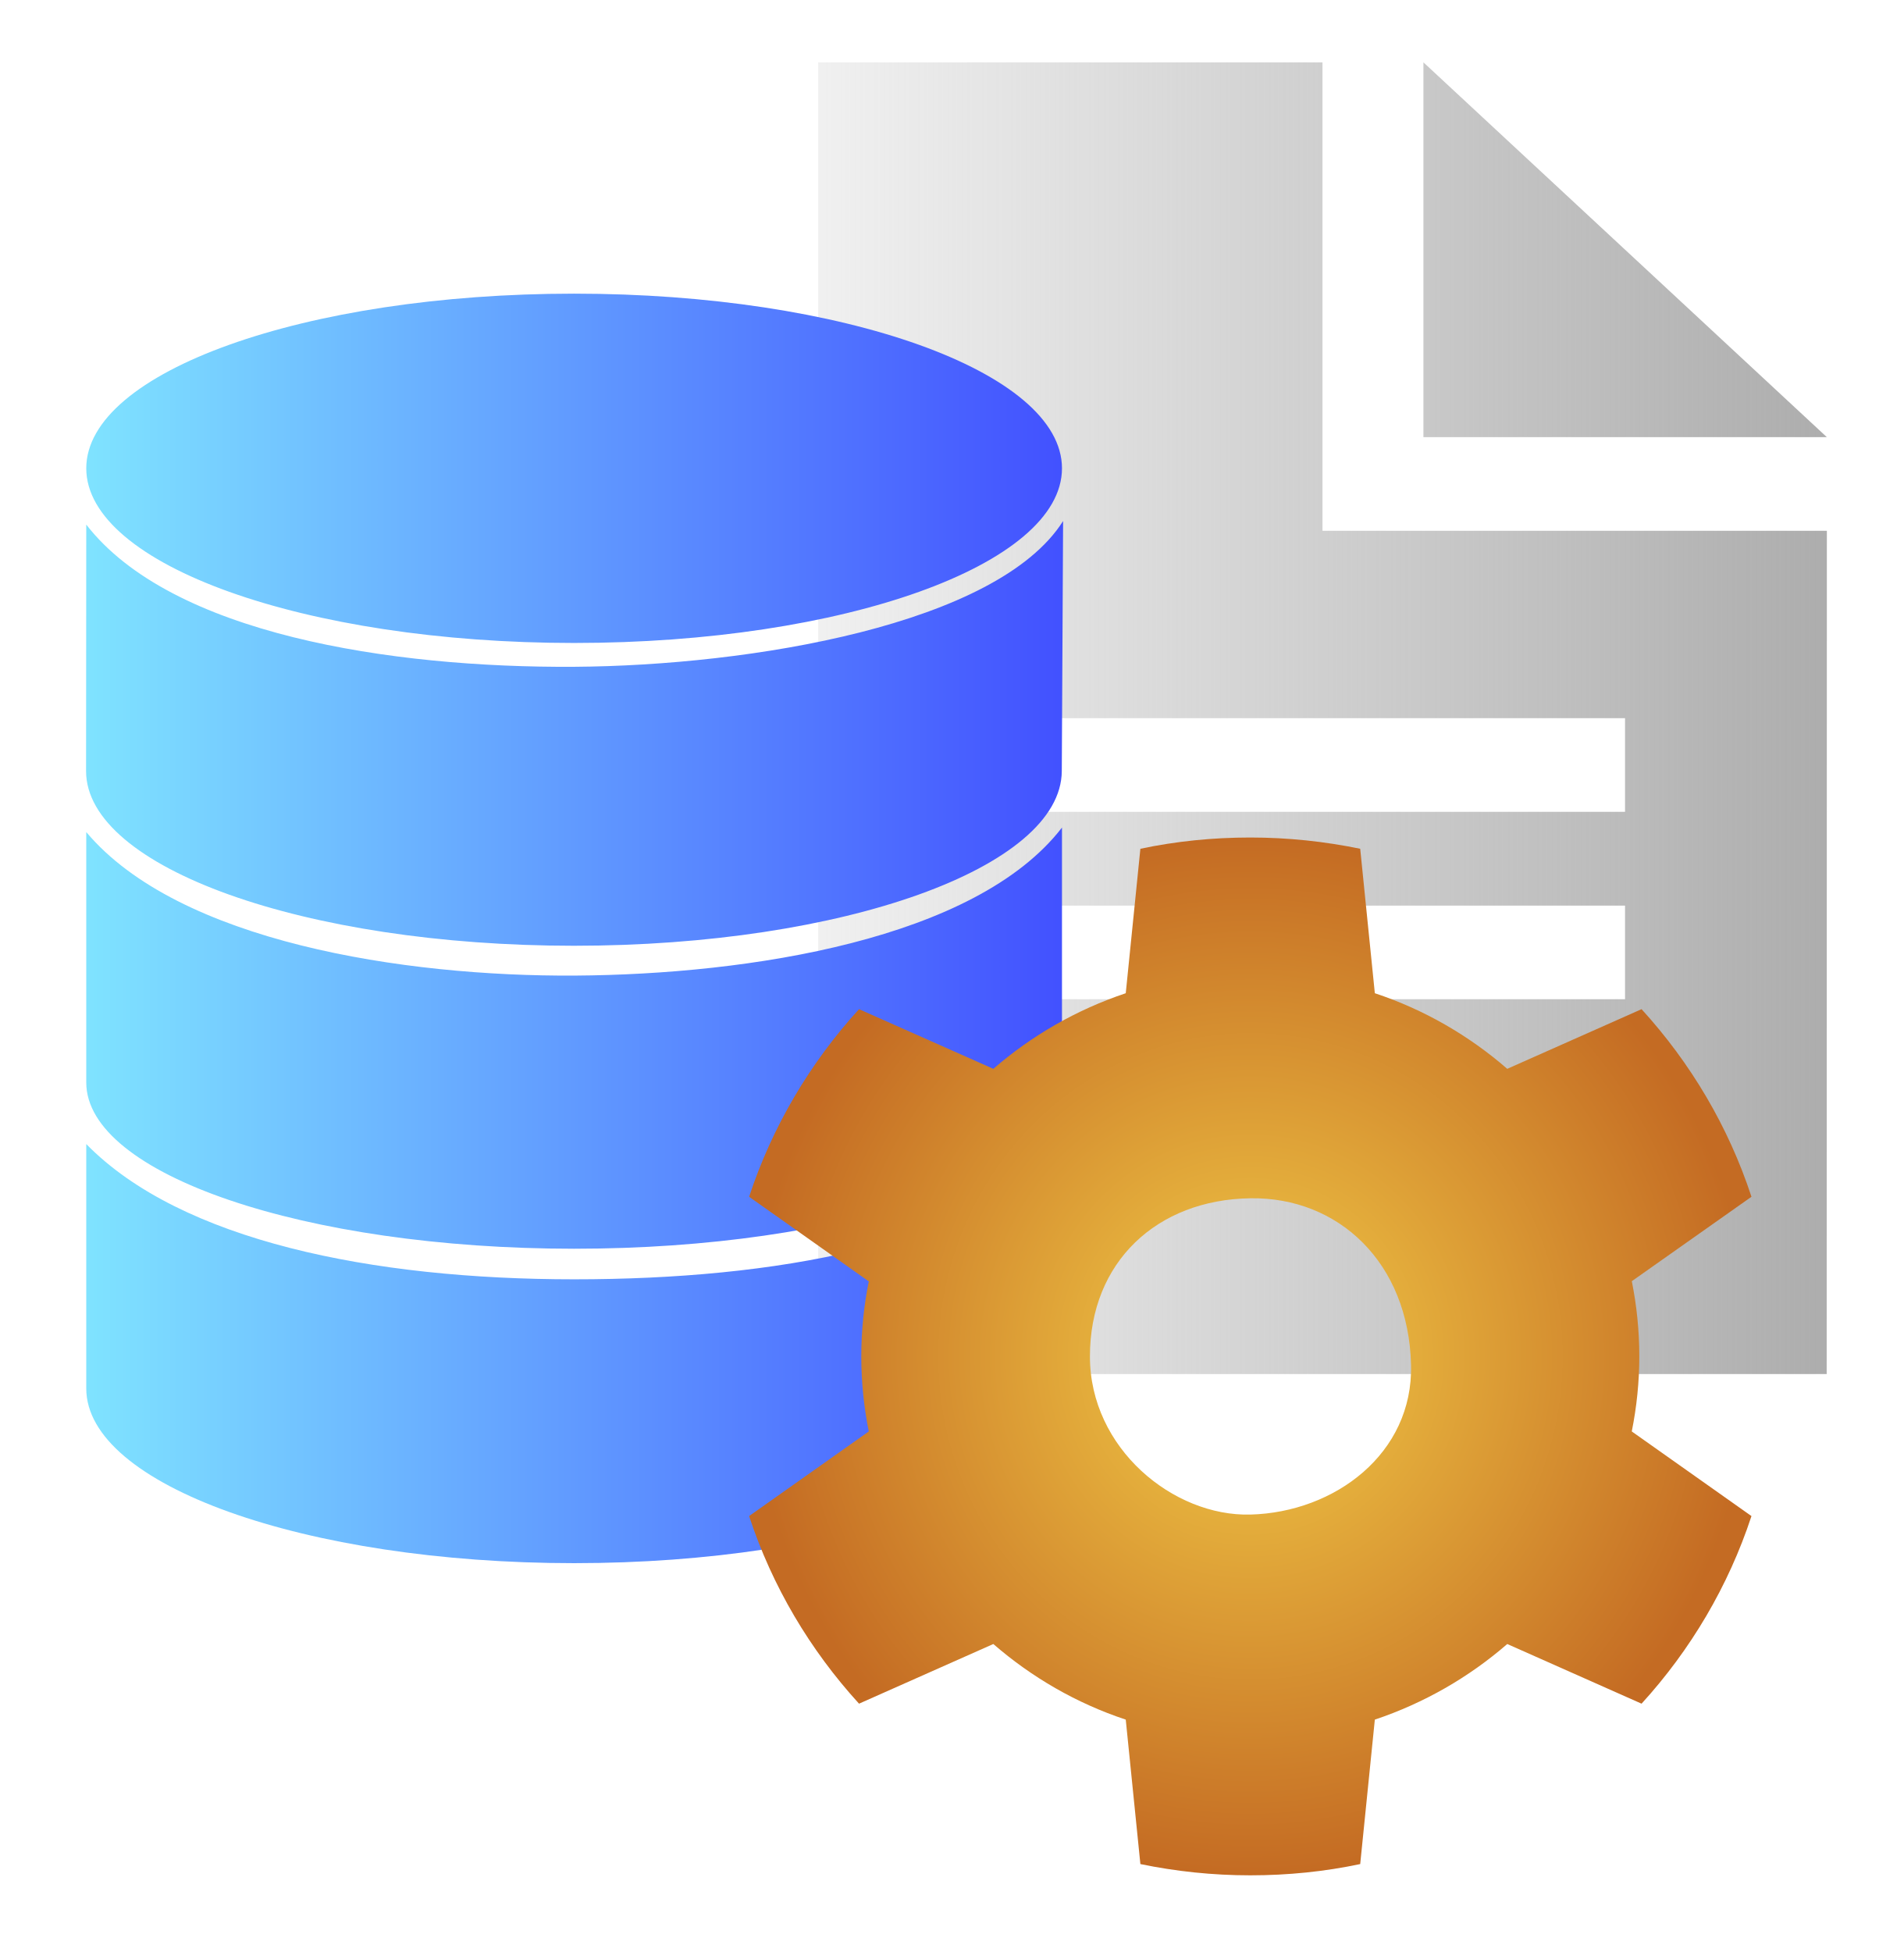
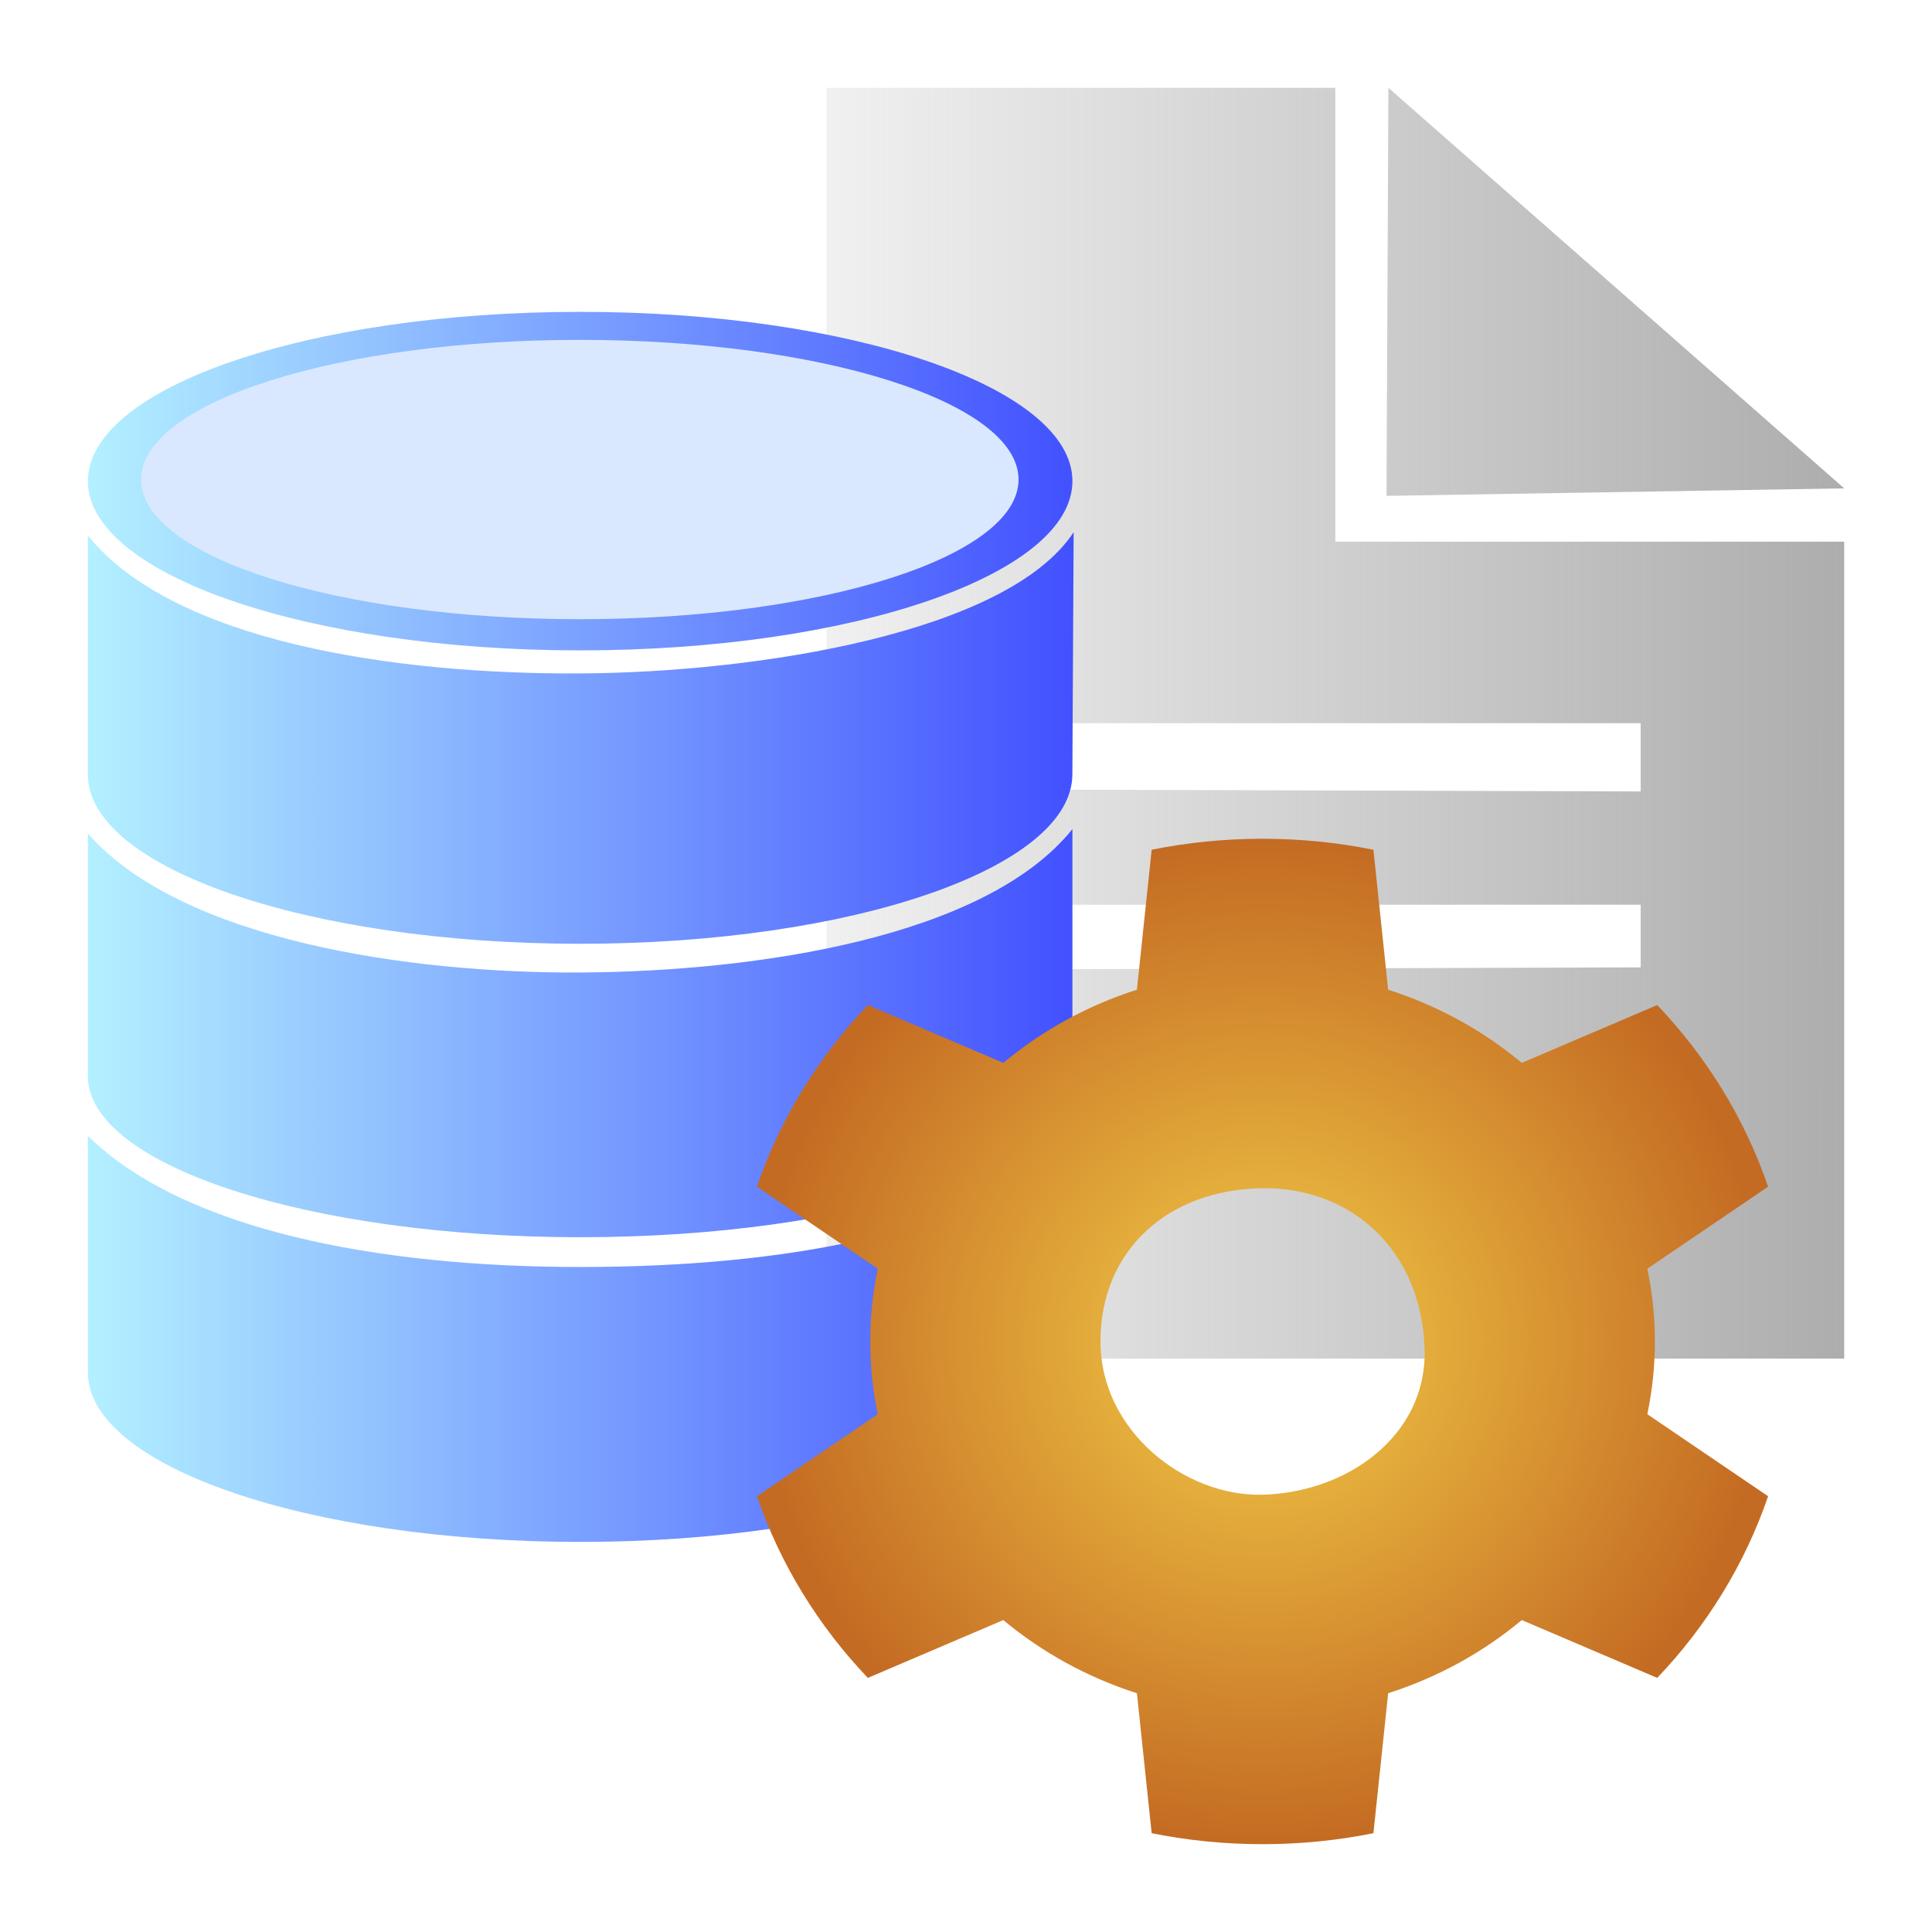
- <svg xmlns="http://www.w3.org/2000/svg" xmlns:xlink="http://www.w3.org/1999/xlink" width="10.149mm" height="10.405mm" viewBox="0 0 10.149 10.405" version="1.1" id="svg5" xml:space="preserve">
+ <svg xmlns="http://www.w3.org/2000/svg" xmlns:xlink="http://www.w3.org/1999/xlink" width="44" height="44" viewBox="0 0 44 44" version="1.1" id="svg5" xml:space="preserve">
  <defs id="defs2">
    <linearGradient id="linearGradient3829">
      <stop style="stop-color:#b0b0b0;stop-opacity:0.188;" offset="0" id="stop3825" />
      <stop style="stop-color:#adadad;stop-opacity:1;" offset="1" id="stop3827" />
    </linearGradient>
    <linearGradient id="linearGradient3821">
-       <stop style="stop-color:#7fe3ff;stop-opacity:1;" offset="0" id="stop3817" />
+       <stop style="stop-color:#b3f0ff;stop-opacity:1;" offset="0" id="stop3817" />
      <stop style="stop-color:#4251ff;stop-opacity:1;" offset="1" id="stop3819" />
    </linearGradient>
    <linearGradient id="linearGradient3813">
      <stop style="stop-color:#525aff;stop-opacity:1;" offset="0" id="stop3811" />
    </linearGradient>
    <linearGradient id="linearGradient1793">
      <stop style="stop-color:#e7b43e;stop-opacity:1;" offset="0.246" id="stop1789" />
      <stop style="stop-color:#c46b23;stop-opacity:1;" offset="1" id="stop1791" />
    </linearGradient>
-     <radialGradient xlink:href="#linearGradient1793" id="radialGradient1795" cx="85.202" cy="119.489" fx="85.202" fy="119.489" r="30.99" gradientTransform="matrix(0.08619688,0,0,0.08925264,30.11581,45.86896)" gradientUnits="userSpaceOnUse" />
-     <linearGradient xlink:href="#linearGradient3821" id="linearGradient3823" x1="17.068" y1="97.486" x2="75.719" y2="97.486" gradientUnits="userSpaceOnUse" gradientTransform="matrix(0.08880219,0,0,0.08543591,29.7377,45.9237)" />
-     <linearGradient xlink:href="#linearGradient3829" id="linearGradient3831" x1="64.821" y1="85.957" x2="127.203" y2="85.957" gradientUnits="userSpaceOnUse" gradientTransform="matrix(0.08619688,0,0,0.08543591,29.56849,45.78807)" />
+     <radialGradient xlink:href="#linearGradient1793" id="radialGradient1795" cx="85.202" cy="119.489" fx="85.202" fy="119.489" r="30.99" gradientTransform="matrix(0.3715426,0,0,0.3694393,45.68442,40.04327)" gradientUnits="userSpaceOnUse" />
+     <linearGradient xlink:href="#linearGradient3821" id="linearGradient3823" x1="17.068" y1="97.486" x2="75.719" y2="97.486" gradientUnits="userSpaceOnUse" gradientTransform="matrix(0.3827725,0,0,0.3536409,44.05459,40.26988)" />
+     <linearGradient xlink:href="#linearGradient3829" id="linearGradient3831" x1="64.821" y1="85.957" x2="127.203" y2="85.957" gradientUnits="userSpaceOnUse" gradientTransform="matrix(0.3715426,0,0,0.3536409,43.32522,39.70846)" />
  </defs>
-   <g id="layer3" transform="translate(-30.7931,-49.3037)">
-     <path fill="#6e6e6e" fill-rule="evenodd" d="m 40.533,52.133 h -2.689 v -2.497 h -2.689 v 6.992 h 5.377 z m -2.151,-2.497 v 1.998 h 2.151 z m 1.075,3.496 v 0.499 h -3.226 v -0.499 z m 0,0.999 v 0.499 h -3.226 v -0.499 z m 0,0.999 v 0.499 h -3.226 v -0.499 z" id="path864" style="fill:url(#linearGradient3831);fill-opacity:1;stroke-width:0.518" />
+   <g id="layer3" transform="translate(-48.58651,-53.636)">
+     <path fill="#6e6e6e" fill-rule="evenodd" d="M 90.587,65.972 H 78.998 V 55.636 H 67.409 v 28.941 h 23.178 z m -10.381,-10.336 -0.043,9.293 10.424,-0.171 z m 5.746,14.47 v 1.555 l -13.907,-0.043 v -1.512 z m 0,4.134 v 1.427 l -13.864,0.043 -0.043,-1.469 z m 0,4.134 v 2.067 H 72.044 v -2.067 z" id="path864" style="fill:url(#linearGradient3831);fill-opacity:1;stroke-width:2.189" />
  </g>
-   <g id="layer1" transform="translate(-30.7931,-49.3037)">
-     <path fill="#40b6e0" fill-opacity="0.7" fill-rule="evenodd" d="m 31.253,52.1 c 0.453,0.584 1.622,0.764 2.601,0.758 0.94,-0.006 2.257,-0.224 2.607,-0.777 l -0.007,1.333 c -0.003,0.514 -1.164,0.931 -2.601,0.931 -1.436,0 -2.601,-0.417 -2.601,-0.931 z m 5.202,1.614 v 1.36 c 0,0.489 -1.164,0.886 -2.601,0.886 -1.436,0 -2.601,-0.397 -2.601,-0.886 v -1.335 c 0.492,0.585 1.693,0.771 2.607,0.765 0.927,-0.006 2.135,-0.193 2.595,-0.789 z m 0,1.719 v 1.272 c 0,0.514 -1.164,0.931 -2.601,0.931 -1.436,0 -2.601,-0.417 -2.601,-0.931 v -1.303 c 0.505,0.516 1.526,0.721 2.601,0.721 1.075,0 2.09,-0.186 2.601,-0.69 z m -2.601,-2.702 c -1.436,0 -2.601,-0.417 -2.601,-0.931 0,-0.514 1.164,-0.931 2.601,-0.931 1.436,0 2.601,0.417 2.601,0.931 0,0.514 -1.164,0.931 -2.601,0.931 z" id="path176" style="fill:url(#linearGradient3823);fill-opacity:1;stroke-width:0.475;stroke-dasharray:none" />
+   <g id="layer1" transform="translate(-48.58651,-53.636)">
+     <path fill="#40b6e0" fill-opacity="0.7" fill-rule="evenodd" d="m 50.588,65.834 c 1.954,2.418 6.992,3.163 11.211,3.139 4.053,-0.023 9.728,-0.925 11.239,-3.216 l -0.029,5.518 c -0.011,2.129 -5.019,3.855 -11.211,3.855 -6.192,0 -11.211,-1.726 -11.211,-3.855 z M 73.01,72.516 v 5.63 c 0,2.025 -5.019,3.667 -11.211,3.667 -6.192,0 -11.211,-1.642 -11.211,-3.667 v -5.527 c 2.121,2.42 7.296,3.19 11.239,3.165 3.998,-0.026 9.202,-0.798 11.184,-3.267 z m 0,7.117 v 5.264 c 0,2.129 -5.019,3.855 -11.211,3.855 -6.192,0 -11.211,-1.726 -11.211,-3.855 v -5.392 c 2.175,2.137 6.577,2.986 11.211,2.986 4.634,0 9.008,-0.772 11.211,-2.858 z M 61.799,68.448 c -6.192,0 -11.211,-1.726 -11.211,-3.855 0,-2.129 5.019,-3.855 11.211,-3.855 6.192,0 11.211,1.726 11.211,3.855 0,2.129 -5.019,3.855 -11.211,3.855 z" id="path176" style="fill:url(#linearGradient3823);fill-opacity:1;stroke-width:2.008;stroke-dasharray:none" />
+     <ellipse style="fill:#dae8ff;fill-opacity:1;stroke-width:31.095" id="path942" cx="61.792" cy="64.557" rx="9.991" ry="3.181" />
  </g>
-   <g id="layer2" transform="translate(-30.7931,-49.3037)">
-     <path fill="#6e6e6e" fill-rule="evenodd" d="m 39.493,56.934 0.638,0.451 c -0.123,0.374 -0.325,0.714 -0.586,1 l -0.716,-0.318 c -0.204,0.177 -0.443,0.315 -0.706,0.403 l -0.078,0.77 c -0.189,0.04 -0.385,0.06 -0.586,0.06 -0.201,0 -0.397,-0.021 -0.586,-0.06 l -0.078,-0.77 c -0.263,-0.087 -0.502,-0.226 -0.706,-0.403 l -0.716,0.318 c -0.261,-0.286 -0.463,-0.625 -0.586,-1 l 0.638,-0.451 c -0.026,-0.129 -0.04,-0.263 -0.04,-0.4 0,-0.137 0.014,-0.271 0.04,-0.4 l -0.638,-0.451 c 0.123,-0.374 0.325,-0.714 0.586,-1 l 0.716,0.318 c 0.204,-0.177 0.443,-0.315 0.706,-0.403 l 0.078,-0.77 c 0.189,-0.04 0.385,-0.06 0.586,-0.06 0.201,0 0.397,0.021 0.586,0.06 l 0.078,0.77 c 0.263,0.087 0.502,0.226 0.706,0.403 l 0.716,-0.318 c 0.261,0.286 0.463,0.625 0.586,1 L 39.493,56.133 c 0.026,0.129 0.04,0.263 0.04,0.4 0,0.137 -0.014,0.271 -0.04,0.4 z m -2.033,0.443 c 0.449,-0.012 0.868,-0.325 0.856,-0.798 -0.013,-0.547 -0.389,-0.895 -0.856,-0.888 -0.499,0.007 -0.856,0.34 -0.856,0.843 0,0.491 0.445,0.854 0.856,0.843 z" id="path9" style="display:inline;fill:url(#radialGradient1795);fill-opacity:1;stroke-width:0.429" />
+   <g id="layer2" transform="translate(-48.58651,-53.636)">
+     <path fill="#6e6e6e" fill-rule="evenodd" d="m 86.103,85.844 2.751,1.868 c -0.53,1.55 -1.399,2.955 -2.525,4.137 l -3.085,-1.317 c -0.878,0.732 -1.909,1.304 -3.043,1.666 l -0.336,3.188 c -0.815,0.164 -1.659,0.25 -2.525,0.25 -0.866,0 -1.711,-0.086 -2.525,-0.25 l -0.336,-3.188 c -1.133,-0.362 -2.164,-0.934 -3.043,-1.666 l -3.085,1.317 c -1.126,-1.182 -1.995,-2.587 -2.525,-4.137 l 2.751,-1.868 c -0.113,-0.536 -0.172,-1.09 -0.172,-1.657 0,-0.567 0.059,-1.121 0.172,-1.657 l -2.751,-1.868 c 0.53,-1.55 1.399,-2.955 2.525,-4.137 l 3.085,1.317 c 0.878,-0.732 1.909,-1.304 3.043,-1.666 l 0.336,-3.188 c 0.815,-0.164 1.659,-0.25 2.525,-0.25 0.866,0 1.711,0.086 2.525,0.25 l 0.336,3.188 c 1.133,0.362 2.164,0.934 3.043,1.666 l 3.085,-1.317 c 1.126,1.182 1.995,2.587 2.525,4.137 l -2.751,1.868 c 0.113,0.536 0.172,1.09 0.172,1.657 0,0.567 -0.059,1.121 -0.172,1.657 z m -8.763,1.833 c 1.934,-0.05 3.741,-1.347 3.691,-3.303 -0.058,-2.263 -1.676,-3.703 -3.691,-3.677 -2.149,0.028 -3.691,1.406 -3.691,3.49 0,2.033 1.918,3.536 3.691,3.49 z" id="path9" style="display:inline;fill:url(#radialGradient1795);fill-opacity:1;stroke-width:1.811" />
  </g>
</svg>
